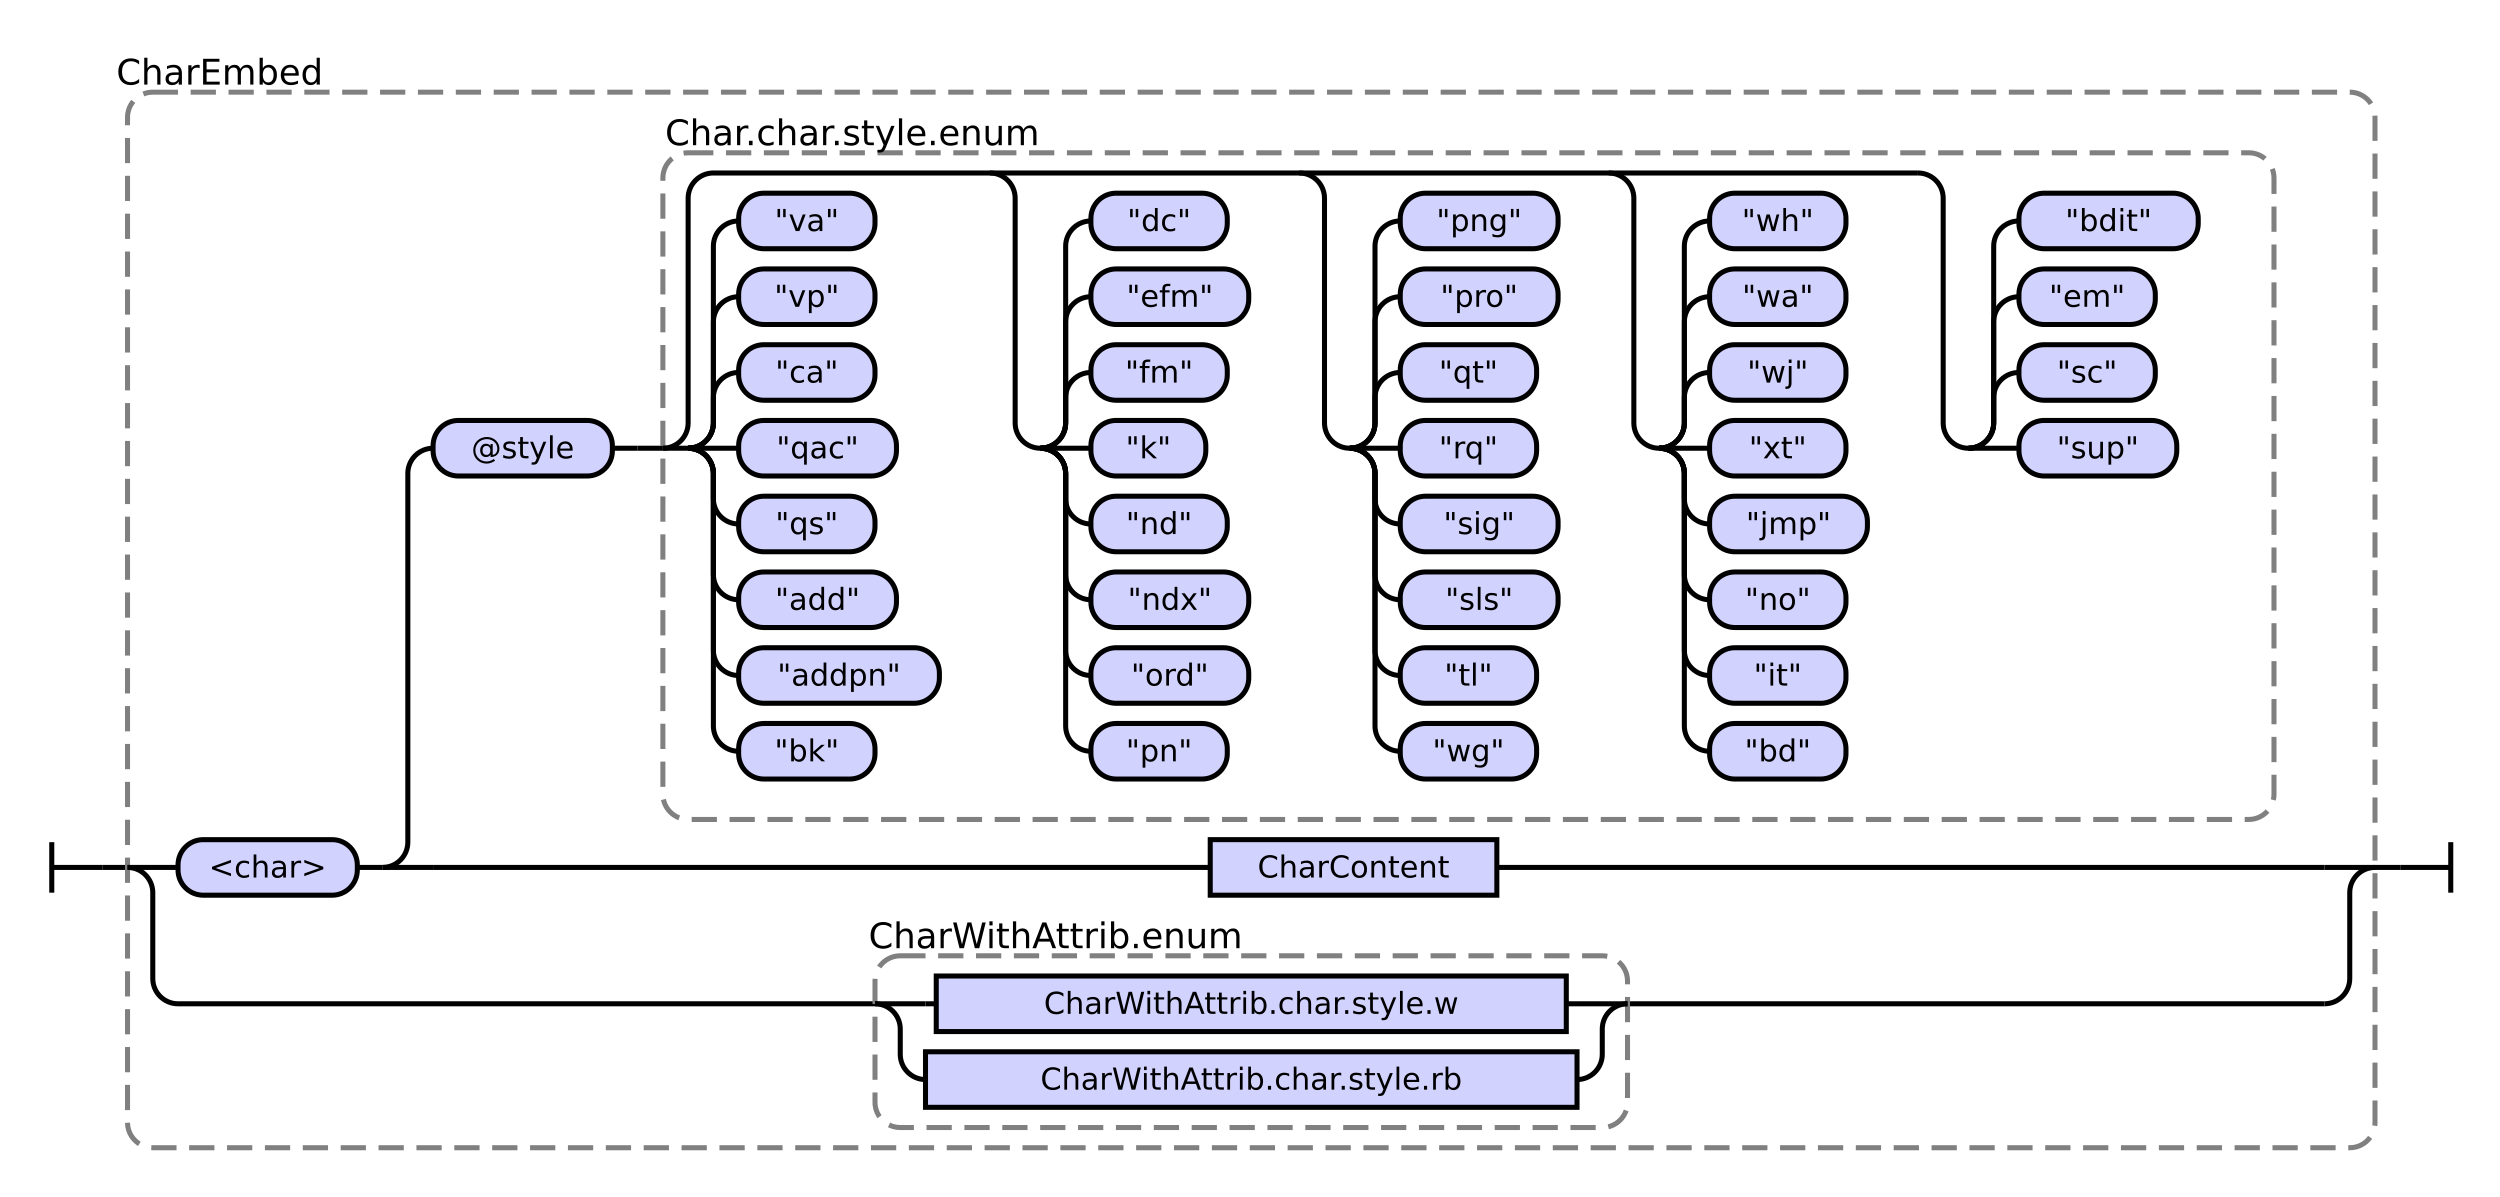
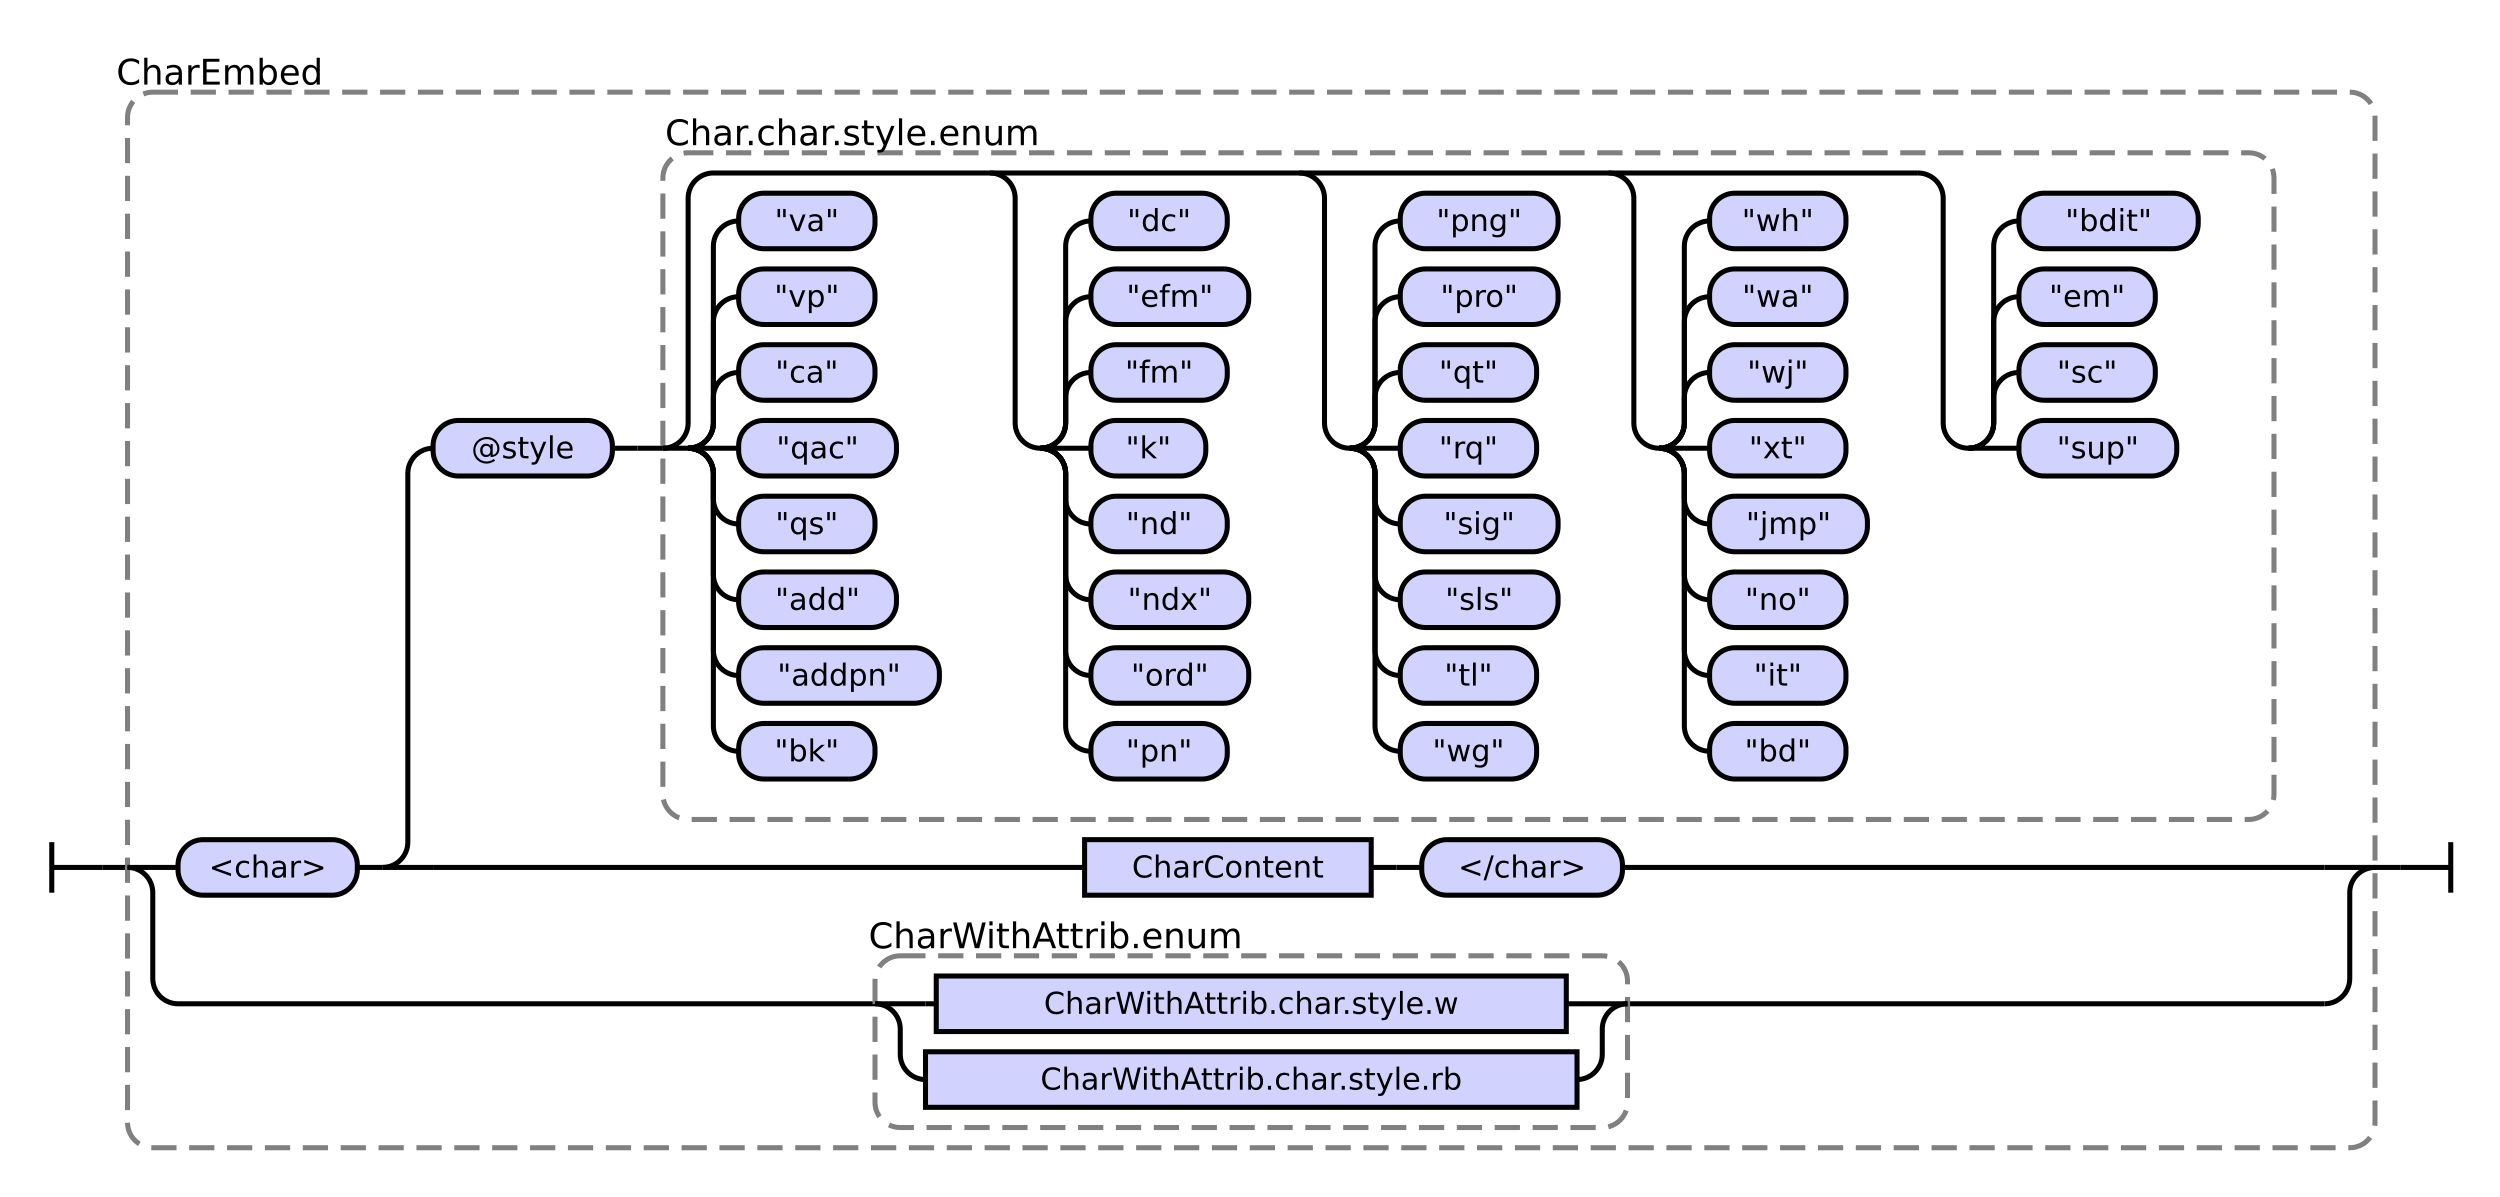
<svg xmlns="http://www.w3.org/2000/svg" class="railroad-diagram" height="474" viewBox="0 0 990.0 474" width="990.0">
  <g transform="translate(.5 .5)">
    <style>/*  */
    svg.railroad-diagram {
        background-color:hsl(30,20%,95%);
    }
    svg.railroad-diagram path {
        stroke-width: 2;
        stroke: black;
        fill: none;
    }
    svg.railroad-diagram text {
        font-size: 12px;
        text-anchor: middle;
        font-family: DejaVu Sans;
    }
    svg.railroad-diagram text.label {
        text-anchor:start;
    }
    svg.railroad-diagram text.comment {
        font-family: DejaVu Sans;
        font-size: 14px;
    }
    svg.railroad-diagram rect{
        stroke-width: 2;
        stroke:black;
        fill: rgb(210, 210, 255);
    }
    svg.railroad-diagram rect.group-box {
        stroke: gray;
        stroke-dasharray: 10 5;
        fill: none;
    }
    .terminal {
        font-family: DejaVu Sans;
    }

/*  */
</style>
    <g>
      <path d="M 20 333 v 20 m 0 -10 h 20" />
    </g>
    <path d="M 40 343 h 10" />
    <g>
      <path d="M 50 343 h 0.0" />
      <path d="M 940.0 343 h 0.0" />
      <rect class="group-box" height="418" rx="10" ry="10" width="890.0" x="50.0" y="36" />
      <g>
        <path d="M 50.0 343 h 0.0" />
        <path d="M 940.0 343 h 0.0" />
        <path d="M 50.0 343 h 20" />
        <g>
          <path d="M 70.0 343 h 0.0" />
          <path d="M 920.0 343 h 0.0" />
          <g class="terminal ">
            <path d="M 70.0 343 h 0.0" />
            <path d="M 141.0 343 h 0.0" />
            <rect height="22" rx="10" ry="10" width="71.0" x="70.0" y="332" />
            <text x="105.5" y="347">&lt;char&gt;</text>
          </g>
          <path d="M 141.0 343 h 10" />
          <g>
            <path d="M 151.0 343 h 0.0" />
            <path d="M 920.0 343 h 0.0" />
            <path d="M 151.0 343 a 10 10 0 0 0 10 -10 v -146 a 10 10 0 0 1 10 -10" />
            <g>
              <path d="M 171.0 177 h 0.0" />
              <path d="M 900.0 177 h 0.0" />
              <g class="terminal ">
                <path d="M 171.0 177 h 0.0" />
                <path d="M 242.0 177 h 0.0" />
                <rect height="22" rx="10" ry="10" width="71.0" x="171.0" y="166" />
                <text x="206.5" y="181">@style</text>
              </g>
              <path d="M 242.0 177 h 10" />
              <path d="M 252.0 177 h 10" />
              <g>
                <path d="M 262.0 177 h 0.0" />
                <path d="M 900.0 177 h 0.0" />
                <rect class="group-box" height="264" rx="10" ry="10" width="638.0" x="262.0" y="60" />
                <g>
                  <path d="M 262.0 177 h 0.0" />
                  <path d="M 900.0 177 h 0.0" />
                  <path d="M 262.0 177 a 10 10 0 0 0 10 -10 v -89 a 10 10 0 0 1 10 -10 h 477.0" />
                  <path d="M 262.0 177 h 10" />
                  <g>
                    <path d="M 272.0 177 h 0.0" />
                    <path d="M 272.0 177 a 10 10 0 0 0 10 -10 v -10 a 10 10 0 0 1 10 -10" />
                    <g class="terminal ">
                      <path d="M 292.0 147 h 0.0" />
                      <path d="M 346.0 147 h 0.0" />
                      <rect height="22" rx="10" ry="10" width="54.0" x="292.0" y="136" />
                      <text x="319.0" y="151">"ca"</text>
                    </g>
                    <path d="M 272.0 177 a 10 10 0 0 0 10 -10 v -40 a 10 10 0 0 1 10 -10" />
                    <g class="terminal ">
                      <path d="M 292.0 117 h 0.0" />
                      <path d="M 346.0 117 h 0.0" />
                      <rect height="22" rx="10" ry="10" width="54.0" x="292.0" y="106" />
                      <text x="319.0" y="121">"vp"</text>
                    </g>
                    <path d="M 272.0 177 a 10 10 0 0 0 10 -10 v -70 a 10 10 0 0 1 10 -10" />
                    <g class="terminal ">
                      <path d="M 292.0 87 h 0.0" />
                      <path d="M 346.0 87 h 0.0" />
                      <rect height="22" rx="10" ry="10" width="54.0" x="292.0" y="76" />
                      <text x="319.0" y="91">"va"</text>
                    </g>
                    <path d="M 272.0 177 h 20" />
                    <g class="terminal ">
                      <path d="M 292.0 177 h 0.0" />
                      <path d="M 354.5 177 h 0.0" />
                      <rect height="22" rx="10" ry="10" width="62.5" x="292.0" y="166" />
                      <text x="323.25" y="181">"qac"</text>
                    </g>
                    <path d="M 272.0 177 a 10 10 0 0 1 10 10 v 10 a 10 10 0 0 0 10 10" />
                    <g class="terminal ">
                      <path d="M 292.0 207 h 0.0" />
                      <path d="M 346.0 207 h 0.0" />
                      <rect height="22" rx="10" ry="10" width="54.0" x="292.0" y="196" />
                      <text x="319.0" y="211">"qs"</text>
                    </g>
                    <path d="M 272.0 177 a 10 10 0 0 1 10 10 v 40 a 10 10 0 0 0 10 10" />
                    <g class="terminal ">
                      <path d="M 292.0 237 h 0.0" />
                      <path d="M 354.5 237 h 0.0" />
                      <rect height="22" rx="10" ry="10" width="62.5" x="292.0" y="226" />
                      <text x="323.25" y="241">"add"</text>
                    </g>
                    <path d="M 272.0 177 a 10 10 0 0 1 10 10 v 70 a 10 10 0 0 0 10 10" />
                    <g class="terminal ">
                      <path d="M 292.0 267 h 0.0" />
                      <path d="M 371.5 267 h 0.0" />
                      <rect height="22" rx="10" ry="10" width="79.5" x="292.0" y="256" />
                      <text x="331.75" y="271">"addpn"</text>
                    </g>
                    <path d="M 272.0 177 a 10 10 0 0 1 10 10 v 100 a 10 10 0 0 0 10 10" />
                    <g class="terminal ">
                      <path d="M 292.0 297 h 0.0" />
                      <path d="M 346.0 297 h 0.0" />
                      <rect height="22" rx="10" ry="10" width="54.0" x="292.0" y="286" />
                      <text x="319.0" y="301">"bk"</text>
                    </g>
                  </g>
                  <path d="M 391.5 68 a 10 10 0 0 1 10 10 v 89 a 10 10 0 0 0 10 10" />
                  <g>
                    <path d="M 411.5 177 h 0.0" />
                    <path d="M 411.5 177 a 10 10 0 0 0 10 -10 v -10 a 10 10 0 0 1 10 -10" />
                    <g class="terminal ">
                      <path d="M 431.5 147 h 0.0" />
                      <path d="M 485.5 147 h 0.0" />
                      <rect height="22" rx="10" ry="10" width="54.0" x="431.5" y="136" />
                      <text x="458.5" y="151">"fm"</text>
                    </g>
                    <path d="M 411.5 177 a 10 10 0 0 0 10 -10 v -40 a 10 10 0 0 1 10 -10" />
                    <g class="terminal ">
                      <path d="M 431.5 117 h 0.0" />
                      <path d="M 494.0 117 h 0.0" />
                      <rect height="22" rx="10" ry="10" width="62.5" x="431.5" y="106" />
                      <text x="462.75" y="121">"efm"</text>
                    </g>
                    <path d="M 411.5 177 a 10 10 0 0 0 10 -10 v -70 a 10 10 0 0 1 10 -10" />
                    <g class="terminal ">
                      <path d="M 431.5 87 h 0.0" />
                      <path d="M 485.5 87 h 0.0" />
                      <rect height="22" rx="10" ry="10" width="54.0" x="431.5" y="76" />
                      <text x="458.5" y="91">"dc"</text>
                    </g>
                    <path d="M 411.5 177 h 20" />
                    <g class="terminal ">
                      <path d="M 431.5 177 h 0.0" />
                      <path d="M 477.0 177 h 0.0" />
                      <rect height="22" rx="10" ry="10" width="45.5" x="431.5" y="166" />
                      <text x="454.25" y="181">"k"</text>
                    </g>
                    <path d="M 411.5 177 a 10 10 0 0 1 10 10 v 10 a 10 10 0 0 0 10 10" />
                    <g class="terminal ">
                      <path d="M 431.5 207 h 0.0" />
                      <path d="M 485.5 207 h 0.0" />
                      <rect height="22" rx="10" ry="10" width="54.0" x="431.5" y="196" />
                      <text x="458.5" y="211">"nd"</text>
                    </g>
                    <path d="M 411.5 177 a 10 10 0 0 1 10 10 v 40 a 10 10 0 0 0 10 10" />
                    <g class="terminal ">
                      <path d="M 431.5 237 h 0.0" />
                      <path d="M 494.0 237 h 0.0" />
                      <rect height="22" rx="10" ry="10" width="62.5" x="431.5" y="226" />
                      <text x="462.75" y="241">"ndx"</text>
                    </g>
                    <path d="M 411.5 177 a 10 10 0 0 1 10 10 v 70 a 10 10 0 0 0 10 10" />
                    <g class="terminal ">
                      <path d="M 431.5 267 h 0.0" />
                      <path d="M 494.0 267 h 0.0" />
                      <rect height="22" rx="10" ry="10" width="62.5" x="431.5" y="256" />
                      <text x="462.75" y="271">"ord"</text>
                    </g>
                    <path d="M 411.5 177 a 10 10 0 0 1 10 10 v 100 a 10 10 0 0 0 10 10" />
                    <g class="terminal ">
                      <path d="M 431.5 297 h 0.0" />
                      <path d="M 485.5 297 h 0.0" />
                      <rect height="22" rx="10" ry="10" width="54.0" x="431.5" y="286" />
                      <text x="458.5" y="301">"pn"</text>
                    </g>
                  </g>
                  <path d="M 514.0 68 a 10 10 0 0 1 10 10 v 89 a 10 10 0 0 0 10 10" />
                  <g>
                    <path d="M 534.0 177 h 0.0" />
                    <path d="M 534.0 177 a 10 10 0 0 0 10 -10 v -10 a 10 10 0 0 1 10 -10" />
                    <g class="terminal ">
                      <path d="M 554.0 147 h 0.0" />
                      <path d="M 608.0 147 h 0.0" />
                      <rect height="22" rx="10" ry="10" width="54.0" x="554.0" y="136" />
                      <text x="581.0" y="151">"qt"</text>
                    </g>
                    <path d="M 534.0 177 a 10 10 0 0 0 10 -10 v -40 a 10 10 0 0 1 10 -10" />
                    <g class="terminal ">
                      <path d="M 554.0 117 h 0.0" />
                      <path d="M 616.5 117 h 0.0" />
                      <rect height="22" rx="10" ry="10" width="62.5" x="554.0" y="106" />
                      <text x="585.25" y="121">"pro"</text>
                    </g>
                    <path d="M 534.0 177 a 10 10 0 0 0 10 -10 v -70 a 10 10 0 0 1 10 -10" />
                    <g class="terminal ">
                      <path d="M 554.0 87 h 0.0" />
                      <path d="M 616.5 87 h 0.0" />
                      <rect height="22" rx="10" ry="10" width="62.5" x="554.0" y="76" />
                      <text x="585.25" y="91">"png"</text>
                    </g>
                    <path d="M 534.0 177 h 20" />
                    <g class="terminal ">
                      <path d="M 554.0 177 h 0.0" />
                      <path d="M 608.0 177 h 0.0" />
                      <rect height="22" rx="10" ry="10" width="54.0" x="554.0" y="166" />
                      <text x="581.0" y="181">"rq"</text>
                    </g>
                    <path d="M 534.0 177 a 10 10 0 0 1 10 10 v 10 a 10 10 0 0 0 10 10" />
                    <g class="terminal ">
                      <path d="M 554.0 207 h 0.0" />
                      <path d="M 616.5 207 h 0.0" />
                      <rect height="22" rx="10" ry="10" width="62.5" x="554.0" y="196" />
                      <text x="585.25" y="211">"sig"</text>
                    </g>
                    <path d="M 534.0 177 a 10 10 0 0 1 10 10 v 40 a 10 10 0 0 0 10 10" />
                    <g class="terminal ">
                      <path d="M 554.0 237 h 0.0" />
                      <path d="M 616.5 237 h 0.0" />
                      <rect height="22" rx="10" ry="10" width="62.5" x="554.0" y="226" />
                      <text x="585.25" y="241">"sls"</text>
                    </g>
                    <path d="M 534.0 177 a 10 10 0 0 1 10 10 v 70 a 10 10 0 0 0 10 10" />
                    <g class="terminal ">
                      <path d="M 554.0 267 h 0.0" />
                      <path d="M 608.0 267 h 0.0" />
                      <rect height="22" rx="10" ry="10" width="54.0" x="554.0" y="256" />
                      <text x="581.0" y="271">"tl"</text>
                    </g>
                    <path d="M 534.0 177 a 10 10 0 0 1 10 10 v 100 a 10 10 0 0 0 10 10" />
                    <g class="terminal ">
                      <path d="M 554.0 297 h 0.0" />
                      <path d="M 608.0 297 h 0.0" />
                      <rect height="22" rx="10" ry="10" width="54.0" x="554.0" y="286" />
                      <text x="581.0" y="301">"wg"</text>
                    </g>
                  </g>
                  <path d="M 636.5 68 a 10 10 0 0 1 10 10 v 89 a 10 10 0 0 0 10 10" />
                  <g>
                    <path d="M 656.5 177 h 0.0" />
                    <path d="M 656.5 177 a 10 10 0 0 0 10 -10 v -10 a 10 10 0 0 1 10 -10" />
                    <g class="terminal ">
                      <path d="M 676.5 147 h 0.0" />
                      <path d="M 730.5 147 h 0.0" />
                      <rect height="22" rx="10" ry="10" width="54.0" x="676.5" y="136" />
                      <text x="703.5" y="151">"wj"</text>
                    </g>
                    <path d="M 656.5 177 a 10 10 0 0 0 10 -10 v -40 a 10 10 0 0 1 10 -10" />
                    <g class="terminal ">
                      <path d="M 676.5 117 h 0.0" />
                      <path d="M 730.5 117 h 0.0" />
                      <rect height="22" rx="10" ry="10" width="54.0" x="676.5" y="106" />
                      <text x="703.5" y="121">"wa"</text>
                    </g>
                    <path d="M 656.5 177 a 10 10 0 0 0 10 -10 v -70 a 10 10 0 0 1 10 -10" />
                    <g class="terminal ">
                      <path d="M 676.5 87 h 0.0" />
                      <path d="M 730.5 87 h 0.0" />
                      <rect height="22" rx="10" ry="10" width="54.0" x="676.5" y="76" />
                      <text x="703.5" y="91">"wh"</text>
                    </g>
                    <path d="M 656.5 177 h 20" />
                    <g class="terminal ">
                      <path d="M 676.5 177 h 0.0" />
                      <path d="M 730.5 177 h 0.0" />
                      <rect height="22" rx="10" ry="10" width="54.0" x="676.5" y="166" />
                      <text x="703.5" y="181">"xt"</text>
                    </g>
                    <path d="M 656.5 177 a 10 10 0 0 1 10 10 v 10 a 10 10 0 0 0 10 10" />
                    <g class="terminal ">
                      <path d="M 676.5 207 h 0.0" />
                      <path d="M 739.0 207 h 0.0" />
                      <rect height="22" rx="10" ry="10" width="62.5" x="676.5" y="196" />
                      <text x="707.75" y="211">"jmp"</text>
                    </g>
                    <path d="M 656.5 177 a 10 10 0 0 1 10 10 v 40 a 10 10 0 0 0 10 10" />
                    <g class="terminal ">
                      <path d="M 676.5 237 h 0.0" />
                      <path d="M 730.5 237 h 0.0" />
                      <rect height="22" rx="10" ry="10" width="54.0" x="676.5" y="226" />
                      <text x="703.5" y="241">"no"</text>
                    </g>
                    <path d="M 656.5 177 a 10 10 0 0 1 10 10 v 70 a 10 10 0 0 0 10 10" />
                    <g class="terminal ">
                      <path d="M 676.5 267 h 0.0" />
                      <path d="M 730.5 267 h 0.0" />
                      <rect height="22" rx="10" ry="10" width="54.0" x="676.5" y="256" />
                      <text x="703.5" y="271">"it"</text>
                    </g>
                    <path d="M 656.5 177 a 10 10 0 0 1 10 10 v 100 a 10 10 0 0 0 10 10" />
                    <g class="terminal ">
                      <path d="M 676.5 297 h 0.0" />
                      <path d="M 730.5 297 h 0.0" />
                      <rect height="22" rx="10" ry="10" width="54.0" x="676.5" y="286" />
                      <text x="703.5" y="301">"bd"</text>
                    </g>
                  </g>
                  <path d="M 759.0 68 a 10 10 0 0 1 10 10 v 89 a 10 10 0 0 0 10 10" />
                  <g>
                    <path d="M 779.0 177 h 0.0" />
                    <path d="M 779.0 177 a 10 10 0 0 0 10 -10 v -10 a 10 10 0 0 1 10 -10" />
                    <g class="terminal ">
                      <path d="M 799.0 147 h 0.0" />
                      <path d="M 853.0 147 h 0.0" />
                      <rect height="22" rx="10" ry="10" width="54.0" x="799.0" y="136" />
                      <text x="826.0" y="151">"sc"</text>
                    </g>
                    <path d="M 779.0 177 a 10 10 0 0 0 10 -10 v -40 a 10 10 0 0 1 10 -10" />
                    <g class="terminal ">
                      <path d="M 799.0 117 h 0.0" />
                      <path d="M 853.0 117 h 0.0" />
                      <rect height="22" rx="10" ry="10" width="54.0" x="799.0" y="106" />
                      <text x="826.0" y="121">"em"</text>
                    </g>
                    <path d="M 779.0 177 a 10 10 0 0 0 10 -10 v -70 a 10 10 0 0 1 10 -10" />
                    <g class="terminal ">
                      <path d="M 799.0 87 h 0.0" />
                      <path d="M 870.0 87 h 0.0" />
                      <rect height="22" rx="10" ry="10" width="71.0" x="799.0" y="76" />
                      <text x="834.5" y="91">"bdit"</text>
                    </g>
                    <path d="M 779.0 177 h 20" />
                    <g class="terminal ">
                      <path d="M 799.0 177 h 0.0" />
                      <path d="M 861.5 177 h 0.0" />
                      <rect height="22" rx="10" ry="10" width="62.5" x="799.0" y="166" />
                      <text x="830.25" y="181">"sup"</text>
                    </g>
                  </g>
                </g>
                <g class="non-terminal ">
                  <path d="M 262.0 52 h 0.0" />
                  <path d="M 412.0 52 h 0.0" />
                  <text class="comment" x="337.0" y="57">Char.char.style.enum</text>
                </g>
              </g>
            </g>
            <path d="M 151.0 343 h 20" />
-             <g class="non-terminal ">
-               <path d="M 171.0 343 h 307.75" />
-               <path d="M 592.25 343 h 307.75" />
-               <rect height="22" width="113.5" x="478.75" y="332" />
-               <text x="535.5" y="347">CharContent</text>
+             <g>
+               <path d="M 171.0 343 h 258.0" />
+               <path d="M 642.0 343 h 258.0" />
+               <g class="non-terminal ">
+                 <path d="M 429.0 343 h 0.0" />
+                 <path d="M 542.5 343 h 0.0" />
+                 <rect height="22" width="113.5" x="429.0" y="332" />
+                 <text x="485.75" y="347">CharContent</text>
+               </g>
+               <path d="M 542.5 343 h 10" />
+               <path d="M 552.5 343 h 10" />
+               <g class="terminal ">
+                 <path d="M 562.5 343 h 0.0" />
+                 <path d="M 642.0 343 h 0.0" />
+                 <rect height="22" rx="10" ry="10" width="79.5" x="562.5" y="332" />
+                 <text x="602.25" y="347">&lt;/char&gt;</text>
+               </g>
            </g>
            <path d="M 900.0 343 h 20" />
          </g>
        </g>
        <path d="M 920.0 343 h 20" />
        <path d="M 50.0 343 a 10 10 0 0 1 10 10 v 34 a 10 10 0 0 0 10 10" />
        <g>
          <path d="M 70.0 397 h 276.0" />
          <path d="M 644.0 397 h 276.0" />
          <rect class="group-box" height="68" rx="10" ry="10" width="298.0" x="346.0" y="378" />
          <g>
            <path d="M 346.0 397 h 0.0" />
            <path d="M 644.0 397 h 0.0" />
            <path d="M 346.0 397 h 20" />
            <g class="non-terminal ">
              <path d="M 366.0 397 h 4.25" />
              <path d="M 619.75 397 h 4.25" />
              <rect height="22" width="249.5" x="370.25" y="386" />
              <text x="495.0" y="401">CharWithAttrib.char.style.w</text>
            </g>
            <path d="M 624.0 397 h 20" />
            <path d="M 346.0 397 a 10 10 0 0 1 10 10 v 10 a 10 10 0 0 0 10 10" />
            <g class="non-terminal ">
              <path d="M 366.0 427 h 0.0" />
              <path d="M 624.0 427 h 0.0" />
              <rect height="22" width="258.0" x="366.0" y="416" />
              <text x="495.0" y="431">CharWithAttrib.char.style.rb</text>
            </g>
            <path d="M 624.0 427 a 10 10 0 0 0 10 -10 v -10 a 10 10 0 0 1 10 -10" />
          </g>
          <g class="non-terminal ">
            <path d="M 346.0 370 h 0.0" />
            <path d="M 489.0 370 h 0.0" />
            <text class="comment" x="417.5" y="375">CharWithAttrib.enum</text>
          </g>
        </g>
        <path d="M 920.0 397 a 10 10 0 0 0 10 -10 v -34 a 10 10 0 0 1 10 -10" />
      </g>
      <g class="non-terminal ">
        <path d="M 50.0 28 h 0.0" />
        <path d="M 123.0 28 h 0.0" />
        <text class="comment" x="86.5" y="33">CharEmbed</text>
      </g>
    </g>
    <path d="M 940.0 343 h 10" />
    <path d="M 950.0 343 h 20 m 0 -10 v 20" />
  </g>
</svg>
